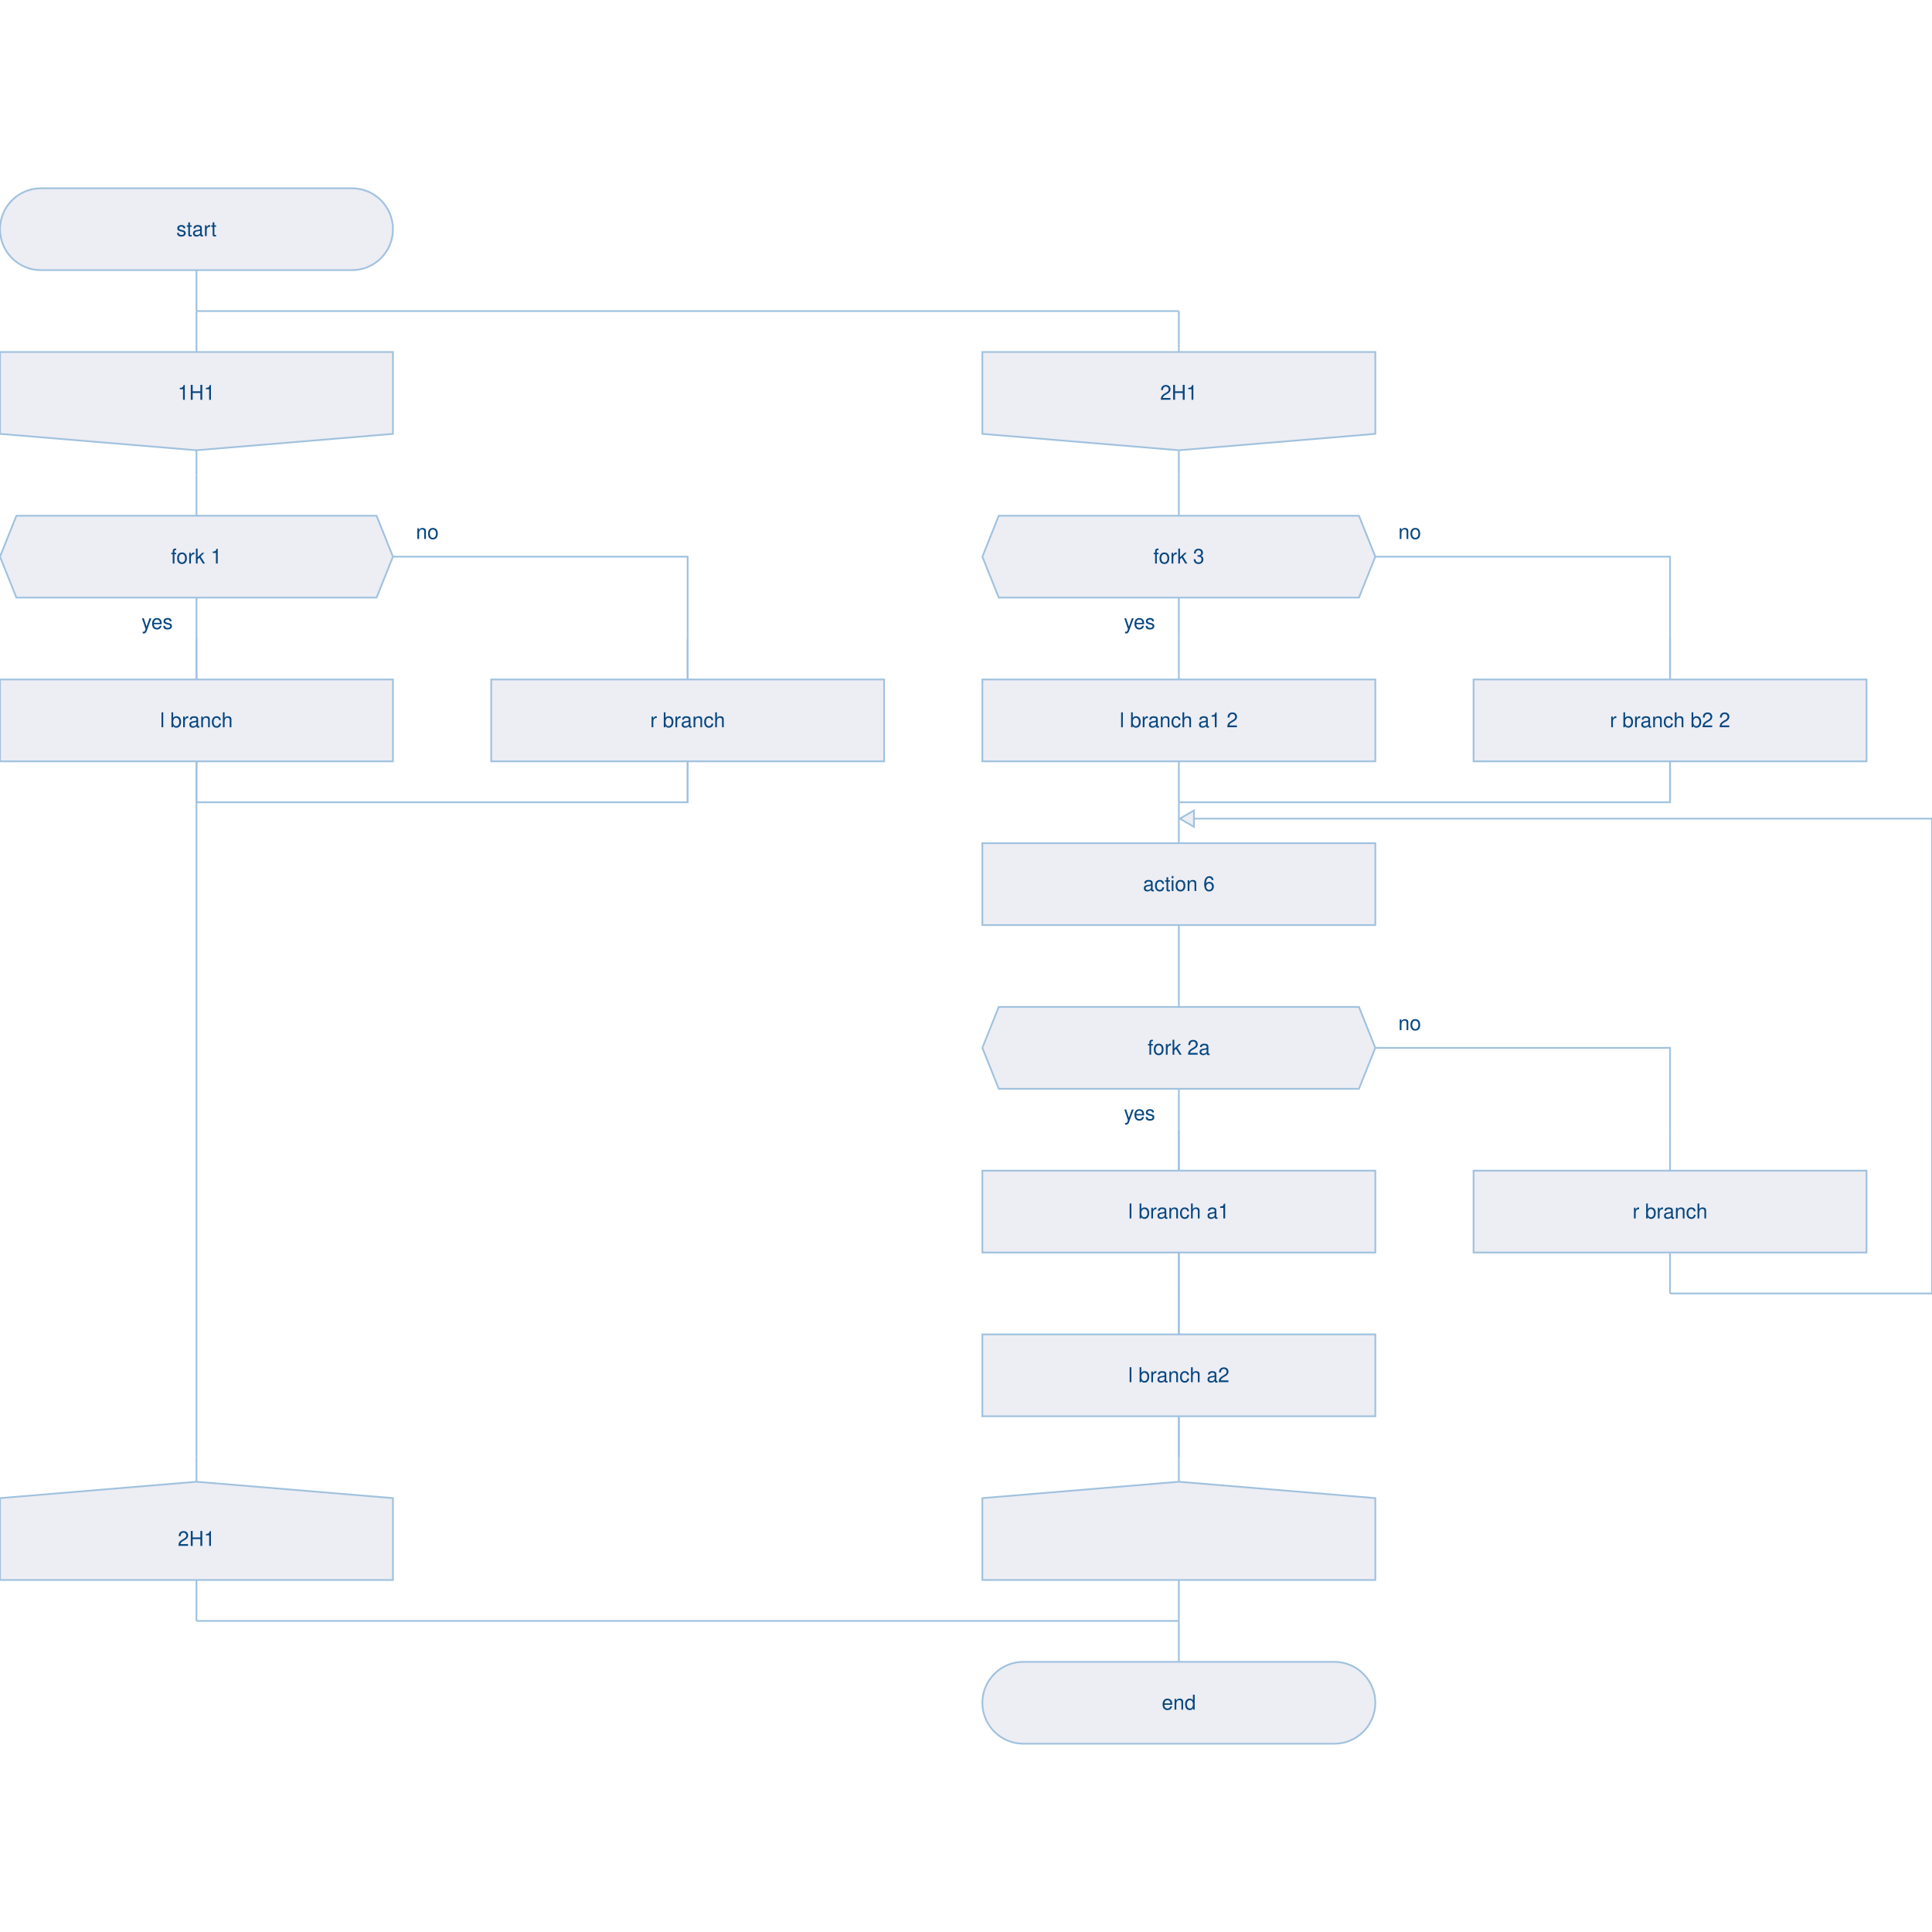
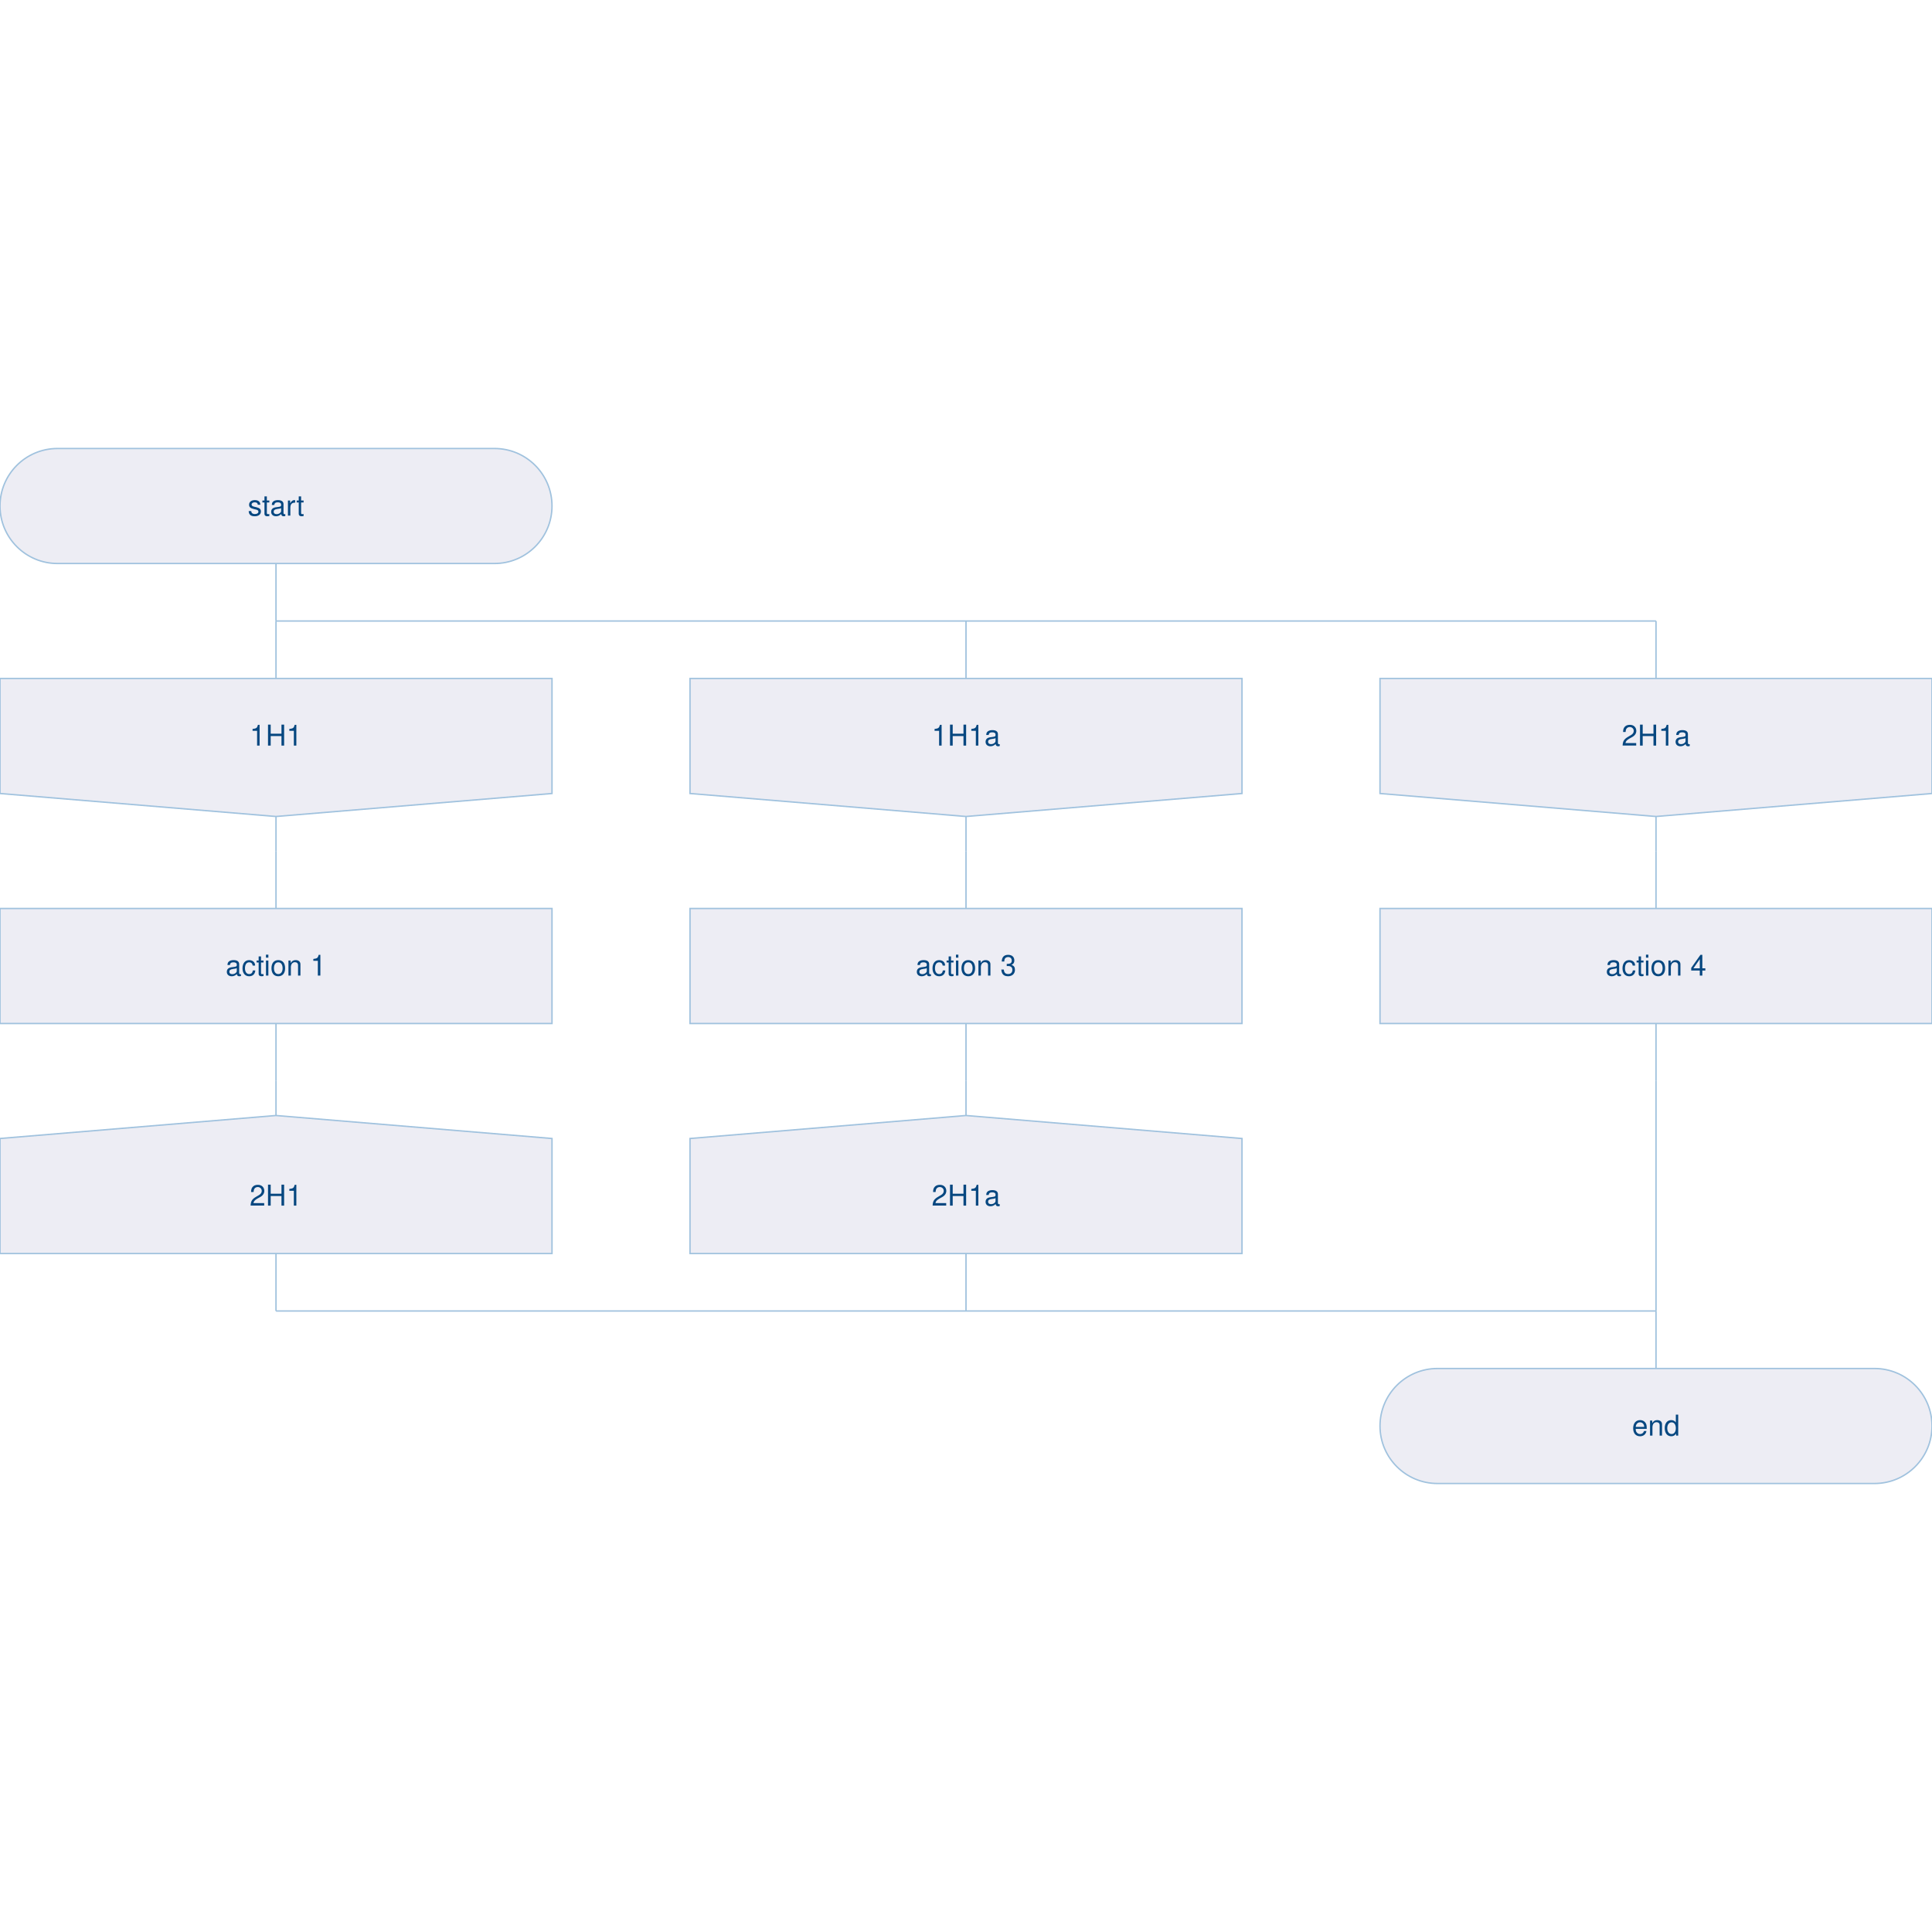
<svg xmlns="http://www.w3.org/2000/svg" font-size="1" viewBox="0.0 0.0 1000.0 1000.0" stroke="rgb(0,0,0)" width="1000" stroke-opacity="1" height="1000" version="1.1">
  <defs />
-   <g stroke-linejoin="miter" fill-opacity="1.0" fill="rgb(237,237,244)" stroke="rgb(160,194,222)" stroke-linecap="butt" stroke-miterlimit="10.0" stroke-opacity="1.0" stroke-width="0.897">
-     <path d="M 711.864,881.356 h 0 c 0,-11.701 -9.486,-21.186 -21.186 -21.186h -161.017 c -11.701,-0 -21.186,9.486 -21.186 21.186h 0 c -0,11.701 9.486,21.186 21.186 21.186h 161.017 c 11.701,0 21.186,-9.486 21.186 -21.186Z" />
+   <g stroke-linejoin="miter" fill-opacity="1.0" fill="rgb(237,237,244)" stroke="rgb(160,194,222)" stroke-linecap="butt" stroke-miterlimit="10.0" stroke-opacity="1.0" stroke-width="0.732">
+     <path d="M 1000,738.095 h 0 c 0,-16.437 -13.325,-29.762 -29.762 -29.762h -226.19 c -16.437,-0 -29.762,13.325 -29.762 29.762h 0 c -0,16.437 13.325,29.762 29.762 29.762h 226.19 c 16.437,0 29.762,-13.325 29.762 -29.762Z" />
  </g>
-   <g stroke-linejoin="miter" fill-opacity="1.0" font-size="10.593px" fill="rgb(6,71,128)" stroke="rgb(0,0,0)" font-weight="300" font-family="helvetica" stroke-linecap="butt" stroke-miterlimit="10.0" stroke-opacity="1.0" stroke-width="3.589">
-     <text transform="matrix(1,0,0,1,610.1695,881.3559)" stroke="none" dominant-baseline="middle" text-anchor="middle">end</text>
+   <g stroke-linejoin="miter" fill-opacity="1.0" font-size="14.881px" fill="rgb(6,71,128)" stroke="rgb(0,0,0)" font-weight="300" font-family="helvetica" stroke-linecap="butt" stroke-miterlimit="10.0" stroke-opacity="1.0" stroke-width="2.928">
+     <text transform="matrix(1,0,0,1,857.1429,738.0952)" stroke="none" dominant-baseline="middle" text-anchor="middle">end</text>
  </g>
-   <g stroke-linejoin="miter" fill-opacity="0.0" fill="rgb(0,0,0)" stroke="rgb(160,194,222)" stroke-linecap="butt" stroke-miterlimit="10.0" stroke-opacity="1.0" stroke-width="0.897">
-     <path d="M 610.169,838.983 v 21.186 " />
+   <g stroke-linejoin="miter" fill-opacity="0.0" fill="rgb(0,0,0)" stroke="rgb(160,194,222)" stroke-linecap="butt" stroke-miterlimit="10.0" stroke-opacity="1.0" stroke-width="0.732">
+     <path d="M 857.143,678.571 v 29.762 " />
  </g>
-   <g stroke-linejoin="miter" fill-opacity="0.0" fill="rgb(0,0,0)" stroke="rgb(160,194,222)" stroke-linecap="butt" stroke-miterlimit="10.0" stroke-opacity="1.0" stroke-width="0.897">
-     <path d="M 101.695,838.983 h 508.475 " />
+   <g stroke-linejoin="miter" fill-opacity="0.0" fill="rgb(0,0,0)" stroke="rgb(160,194,222)" stroke-linecap="butt" stroke-miterlimit="10.0" stroke-opacity="1.0" stroke-width="0.732">
+     <path d="M 500,678.571 h 357.143 " />
  </g>
-   <g stroke-linejoin="miter" fill-opacity="0.0" fill="rgb(0,0,0)" stroke="rgb(160,194,222)" stroke-linecap="butt" stroke-miterlimit="10.0" stroke-opacity="1.0" stroke-width="0.897">
-     <path d="M 101.695,161.017 h 508.475 " />
+   <g stroke-linejoin="miter" fill-opacity="0.0" fill="rgb(0,0,0)" stroke="rgb(160,194,222)" stroke-linecap="butt" stroke-miterlimit="10.0" stroke-opacity="1.0" stroke-width="0.732">
+     <path d="M 500,321.429 h 357.143 " />
  </g>
-   <g stroke-linejoin="miter" fill-opacity="0.0" fill="rgb(0,0,0)" stroke="rgb(160,194,222)" stroke-linecap="butt" stroke-miterlimit="10.0" stroke-opacity="1.0" stroke-width="0.897">
-     <path d="M 610.169,817.797 v 21.186 " />
+   <g stroke-linejoin="miter" fill-opacity="0.0" fill="rgb(0,0,0)" stroke="rgb(160,194,222)" stroke-linecap="butt" stroke-miterlimit="10.0" stroke-opacity="1.0" stroke-width="0.732">
+     <path d="M 857.143,559.524 v 119.048 " />
  </g>
-   <g stroke-linejoin="miter" fill-opacity="1.0" fill="rgb(237,237,244)" stroke="rgb(160,194,222)" stroke-linecap="butt" stroke-miterlimit="10.0" stroke-opacity="1.0" stroke-width="0.897">
-     <path d="M 508.475,775.424 l 101.695,-8.475 l 101.695,8.475 v 42.373 h -203.39 Z" />
+   <g stroke-linejoin="miter" fill-opacity="0.0" fill="rgb(0,0,0)" stroke="rgb(160,194,222)" stroke-linecap="butt" stroke-miterlimit="10.0" stroke-opacity="1.0" stroke-width="0.732">
+     <path d="M 857.143,529.762 v 29.762 " />
  </g>
-   <g stroke-linejoin="miter" fill-opacity="1.0" font-size="10.593px" fill="rgb(6,71,128)" stroke="rgb(0,0,0)" font-weight="300" font-family="helvetica" stroke-linecap="butt" stroke-miterlimit="10.0" stroke-opacity="1.0" stroke-width="3.589">
-     <text transform="matrix(1,0,0,1,610.1695,796.6102)" stroke="none" dominant-baseline="middle" text-anchor="middle" />
+   <g stroke-linejoin="miter" fill-opacity="1.0" fill="rgb(237,237,244)" stroke="rgb(160,194,222)" stroke-linecap="butt" stroke-miterlimit="10.0" stroke-opacity="1.0" stroke-width="0.732">
+     <path d="M 714.286,470.238 h 285.714 v 59.524 h -285.714 v -59.524 Z" />
  </g>
-   <g stroke-linejoin="miter" fill-opacity="0.0" fill="rgb(0,0,0)" stroke="rgb(160,194,222)" stroke-linecap="butt" stroke-miterlimit="10.0" stroke-opacity="1.0" stroke-width="0.897">
-     <path d="M 610.169,754.237 v 12.712 " />
+   <g stroke-linejoin="miter" fill-opacity="1.0" font-size="14.881px" fill="rgb(6,71,128)" stroke="rgb(0,0,0)" font-weight="300" font-family="helvetica" stroke-linecap="butt" stroke-miterlimit="10.0" stroke-opacity="1.0" stroke-width="2.928">
+     <text transform="matrix(1,0,0,1,857.1429,500)" stroke="none" dominant-baseline="middle" text-anchor="middle">action 4</text>
  </g>
-   <g stroke-linejoin="miter" fill-opacity="0.0" fill="rgb(0,0,0)" stroke="rgb(160,194,222)" stroke-linecap="butt" stroke-miterlimit="10.0" stroke-opacity="1.0" stroke-width="0.897">
-     <path d="M 610.169,584.746 v 169.492 " />
+   <g stroke-linejoin="miter" fill-opacity="0.0" fill="rgb(0,0,0)" stroke="rgb(160,194,222)" stroke-linecap="butt" stroke-miterlimit="10.0" stroke-opacity="1.0" stroke-width="0.732">
+     <path d="M 857.143,440.476 v 29.762 " />
  </g>
-   <g stroke-linejoin="miter" fill-opacity="0.0" fill="rgb(0,0,0)" stroke="rgb(160,194,222)" stroke-linecap="butt" stroke-miterlimit="10.0" stroke-opacity="1.0" stroke-width="0.897">
-     <path d="M 610.169,563.559 v 21.186 " />
+   <g stroke-linejoin="miter" fill-opacity="0.0" fill="rgb(0,0,0)" stroke="rgb(160,194,222)" stroke-linecap="butt" stroke-miterlimit="10.0" stroke-opacity="1.0" stroke-width="0.732">
+     <path d="M 857.143,422.619 v 17.857 " />
  </g>
-   <g stroke-linejoin="miter" fill-opacity="1.0" fill="rgb(237,237,244)" stroke="rgb(160,194,222)" stroke-linecap="butt" stroke-miterlimit="10.0" stroke-opacity="1.0" stroke-width="0.897">
-     <path d="M 617.997,419.491 l -7.339,4.237 l 7.339,4.237 Z" />
+   <g stroke-linejoin="miter" fill-opacity="1.0" fill="rgb(237,237,244)" stroke="rgb(160,194,222)" stroke-linecap="butt" stroke-miterlimit="10.0" stroke-opacity="1.0" stroke-width="0.732">
+     <path d="M 714.286,351.19 h 285.714 v 59.524 l -142.857,11.905 l -142.857,-11.905 v -59.524 Z" />
  </g>
-   <g stroke-linejoin="miter" fill-opacity="0.0" fill="rgb(0,0,0)" stroke="rgb(160,194,222)" stroke-linecap="butt" stroke-miterlimit="10.0" stroke-opacity="1.0" stroke-width="0.897">
-     <path d="M 864.407,669.491 h 135.593 v -245.763 h -382.458 " />
+   <g stroke-linejoin="miter" fill-opacity="1.0" font-size="14.881px" fill="rgb(6,71,128)" stroke="rgb(0,0,0)" font-weight="300" font-family="helvetica" stroke-linecap="butt" stroke-miterlimit="10.0" stroke-opacity="1.0" stroke-width="2.928">
+     <text transform="matrix(1,0,0,1,857.1429,380.9524)" stroke="none" dominant-baseline="middle" text-anchor="middle">2H1a</text>
  </g>
-   <g stroke-linejoin="miter" fill-opacity="1.0" fill="rgb(237,237,244)" stroke="rgb(160,194,222)" stroke-linecap="butt" stroke-miterlimit="10.0" stroke-opacity="1.0" stroke-width="0.897">
-     <path d="M 762.712,605.932 h 203.39 v 42.373 h -203.39 v -42.373 Z" />
+   <g stroke-linejoin="miter" fill-opacity="0.0" fill="rgb(0,0,0)" stroke="rgb(160,194,222)" stroke-linecap="butt" stroke-miterlimit="10.0" stroke-opacity="1.0" stroke-width="0.732">
+     <path d="M 857.143,321.429 v 29.762 " />
  </g>
-   <g stroke-linejoin="miter" fill-opacity="1.0" font-size="10.593px" fill="rgb(6,71,128)" stroke="rgb(0,0,0)" font-weight="300" font-family="helvetica" stroke-linecap="butt" stroke-miterlimit="10.0" stroke-opacity="1.0" stroke-width="3.589">
-     <text transform="matrix(1,0,0,1,864.4068,627.1186)" stroke="none" dominant-baseline="middle" text-anchor="middle">r branch</text>
+   <g stroke-linejoin="miter" fill-opacity="0.0" fill="rgb(0,0,0)" stroke="rgb(160,194,222)" stroke-linecap="butt" stroke-miterlimit="10.0" stroke-opacity="1.0" stroke-width="0.732">
+     <path d="M 857.143,321.429 h 0 " />
  </g>
-   <g stroke-linejoin="miter" fill-opacity="0.0" fill="rgb(0,0,0)" stroke="rgb(160,194,222)" stroke-linecap="butt" stroke-miterlimit="10.0" stroke-opacity="1.0" stroke-width="0.897">
-     <path d="M 864.407,648.305 v 21.186 " />
+   <g stroke-linejoin="miter" fill-opacity="0.0" fill="rgb(0,0,0)" stroke="rgb(160,194,222)" stroke-linecap="butt" stroke-miterlimit="10.0" stroke-opacity="1.0" stroke-width="0.732">
+     <path d="M 142.857,678.571 h 357.143 " />
  </g>
-   <g stroke-linejoin="miter" fill-opacity="0.0" fill="rgb(0,0,0)" stroke="rgb(160,194,222)" stroke-linecap="butt" stroke-miterlimit="10.0" stroke-opacity="1.0" stroke-width="0.897">
-     <path d="M 864.407,584.746 v 21.186 " />
+   <g stroke-linejoin="miter" fill-opacity="0.0" fill="rgb(0,0,0)" stroke="rgb(160,194,222)" stroke-linecap="butt" stroke-miterlimit="10.0" stroke-opacity="1.0" stroke-width="0.732">
+     <path d="M 142.857,321.429 h 357.143 " />
  </g>
-   <g stroke-linejoin="miter" fill-opacity="0.0" fill="rgb(0,0,0)" stroke="rgb(160,194,222)" stroke-linecap="butt" stroke-miterlimit="10.0" stroke-opacity="1.0" stroke-width="0.897">
-     <path d="M 711.864,542.373 h 152.542 v 42.373 " />
+   <g stroke-linejoin="miter" fill-opacity="0.0" fill="rgb(0,0,0)" stroke="rgb(160,194,222)" stroke-linecap="butt" stroke-miterlimit="10.0" stroke-opacity="1.0" stroke-width="0.732">
+     <path d="M 500,648.809 v 29.762 " />
  </g>
-   <g stroke-linejoin="miter" fill-opacity="0.0" fill="rgb(0,0,0)" stroke="rgb(160,194,222)" stroke-linecap="butt" stroke-miterlimit="10.0" stroke-opacity="1.0" stroke-width="0.897">
-     <path d="M 610.169,754.237 h 0 " />
+   <g stroke-linejoin="miter" fill-opacity="1.0" fill="rgb(237,237,244)" stroke="rgb(160,194,222)" stroke-linecap="butt" stroke-miterlimit="10.0" stroke-opacity="1.0" stroke-width="0.732">
+     <path d="M 357.143,589.286 l 142.857,-11.905 l 142.857,11.905 v 59.524 h -285.714 Z" />
  </g>
-   <g stroke-linejoin="miter" fill-opacity="1.0" font-size="10.593px" fill="rgb(6,71,128)" stroke="rgb(0,0,0)" font-weight="300" font-family="helvetica" stroke-linecap="butt" stroke-miterlimit="10.0" stroke-opacity="1.0" stroke-width="3.589">
-     <text transform="matrix(1,0,0,1,589.8305,576.2712)" stroke="none" dominant-baseline="middle" text-anchor="middle">yes</text>
+   <g stroke-linejoin="miter" fill-opacity="1.0" font-size="14.881px" fill="rgb(6,71,128)" stroke="rgb(0,0,0)" font-weight="300" font-family="helvetica" stroke-linecap="butt" stroke-miterlimit="10.0" stroke-opacity="1.0" stroke-width="2.928">
+     <text transform="matrix(1,0,0,1,500,619.0476)" stroke="none" dominant-baseline="middle" text-anchor="middle">2H1a</text>
  </g>
-   <g stroke-linejoin="miter" fill-opacity="1.0" font-size="10.593px" fill="rgb(6,71,128)" stroke="rgb(0,0,0)" font-weight="300" font-family="helvetica" stroke-linecap="butt" stroke-miterlimit="10.0" stroke-opacity="1.0" stroke-width="3.589">
-     <text transform="matrix(1,0,0,1,729.661,529.661)" stroke="none" dominant-baseline="middle" text-anchor="middle">no</text>
+   <g stroke-linejoin="miter" fill-opacity="0.0" fill="rgb(0,0,0)" stroke="rgb(160,194,222)" stroke-linecap="butt" stroke-miterlimit="10.0" stroke-opacity="1.0" stroke-width="0.732">
+     <path d="M 500,559.524 v 17.857 " />
  </g>
-   <g stroke-linejoin="miter" fill-opacity="1.0" fill="rgb(237,237,244)" stroke="rgb(160,194,222)" stroke-linecap="butt" stroke-miterlimit="10.0" stroke-opacity="1.0" stroke-width="0.897">
-     <path d="M 508.475,690.678 h 203.39 v 42.373 h -203.39 v -42.373 Z" />
+   <g stroke-linejoin="miter" fill-opacity="0.0" fill="rgb(0,0,0)" stroke="rgb(160,194,222)" stroke-linecap="butt" stroke-miterlimit="10.0" stroke-opacity="1.0" stroke-width="0.732">
+     <path d="M 500,559.524 h 0 " />
  </g>
-   <g stroke-linejoin="miter" fill-opacity="1.0" font-size="10.593px" fill="rgb(6,71,128)" stroke="rgb(0,0,0)" font-weight="300" font-family="helvetica" stroke-linecap="butt" stroke-miterlimit="10.0" stroke-opacity="1.0" stroke-width="3.589">
-     <text transform="matrix(1,0,0,1,610.1695,711.8644)" stroke="none" dominant-baseline="middle" text-anchor="middle">l branch a2</text>
+   <g stroke-linejoin="miter" fill-opacity="0.0" fill="rgb(0,0,0)" stroke="rgb(160,194,222)" stroke-linecap="butt" stroke-miterlimit="10.0" stroke-opacity="1.0" stroke-width="0.732">
+     <path d="M 500,529.762 v 29.762 " />
  </g>
-   <g stroke-linejoin="miter" fill-opacity="0.0" fill="rgb(0,0,0)" stroke="rgb(160,194,222)" stroke-linecap="butt" stroke-miterlimit="10.0" stroke-opacity="1.0" stroke-width="0.897">
-     <path d="M 610.169,733.051 v 21.186 " />
+   <g stroke-linejoin="miter" fill-opacity="1.0" fill="rgb(237,237,244)" stroke="rgb(160,194,222)" stroke-linecap="butt" stroke-miterlimit="10.0" stroke-opacity="1.0" stroke-width="0.732">
+     <path d="M 357.143,470.238 h 285.714 v 59.524 h -285.714 v -59.524 Z" />
  </g>
-   <g stroke-linejoin="miter" fill-opacity="1.0" fill="rgb(237,237,244)" stroke="rgb(160,194,222)" stroke-linecap="butt" stroke-miterlimit="10.0" stroke-opacity="1.0" stroke-width="0.897">
-     <path d="M 508.475,605.932 h 203.39 v 42.373 h -203.39 v -42.373 Z" />
+   <g stroke-linejoin="miter" fill-opacity="1.0" font-size="14.881px" fill="rgb(6,71,128)" stroke="rgb(0,0,0)" font-weight="300" font-family="helvetica" stroke-linecap="butt" stroke-miterlimit="10.0" stroke-opacity="1.0" stroke-width="2.928">
+     <text transform="matrix(1,0,0,1,500,500)" stroke="none" dominant-baseline="middle" text-anchor="middle">action 3</text>
  </g>
-   <g stroke-linejoin="miter" fill-opacity="1.0" font-size="10.593px" fill="rgb(6,71,128)" stroke="rgb(0,0,0)" font-weight="300" font-family="helvetica" stroke-linecap="butt" stroke-miterlimit="10.0" stroke-opacity="1.0" stroke-width="3.589">
-     <text transform="matrix(1,0,0,1,610.1695,627.1186)" stroke="none" dominant-baseline="middle" text-anchor="middle">l branch a1</text>
+   <g stroke-linejoin="miter" fill-opacity="0.0" fill="rgb(0,0,0)" stroke="rgb(160,194,222)" stroke-linecap="butt" stroke-miterlimit="10.0" stroke-opacity="1.0" stroke-width="0.732">
+     <path d="M 500,440.476 v 29.762 " />
  </g>
-   <g stroke-linejoin="miter" fill-opacity="0.0" fill="rgb(0,0,0)" stroke="rgb(160,194,222)" stroke-linecap="butt" stroke-miterlimit="10.0" stroke-opacity="1.0" stroke-width="0.897">
-     <path d="M 610.169,648.305 v 21.186 " />
+   <g stroke-linejoin="miter" fill-opacity="0.0" fill="rgb(0,0,0)" stroke="rgb(160,194,222)" stroke-linecap="butt" stroke-miterlimit="10.0" stroke-opacity="1.0" stroke-width="0.732">
+     <path d="M 500,422.619 v 17.857 " />
  </g>
-   <g stroke-linejoin="miter" fill-opacity="0.0" fill="rgb(0,0,0)" stroke="rgb(160,194,222)" stroke-linecap="butt" stroke-miterlimit="10.0" stroke-opacity="1.0" stroke-width="0.897">
-     <path d="M 610.169,584.746 v 21.186 " />
+   <g stroke-linejoin="miter" fill-opacity="1.0" fill="rgb(237,237,244)" stroke="rgb(160,194,222)" stroke-linecap="butt" stroke-miterlimit="10.0" stroke-opacity="1.0" stroke-width="0.732">
+     <path d="M 357.143,351.19 h 285.714 v 59.524 l -142.857,11.905 l -142.857,-11.905 v -59.524 Z" />
  </g>
-   <g stroke-linejoin="miter" fill-opacity="0.0" fill="rgb(0,0,0)" stroke="rgb(160,194,222)" stroke-linecap="butt" stroke-miterlimit="10.0" stroke-opacity="1.0" stroke-width="0.897">
-     <path d="M 610.169,669.491 v 21.186 " />
+   <g stroke-linejoin="miter" fill-opacity="1.0" font-size="14.881px" fill="rgb(6,71,128)" stroke="rgb(0,0,0)" font-weight="300" font-family="helvetica" stroke-linecap="butt" stroke-miterlimit="10.0" stroke-opacity="1.0" stroke-width="2.928">
+     <text transform="matrix(1,0,0,1,500,380.9524)" stroke="none" dominant-baseline="middle" text-anchor="middle">1H1a</text>
  </g>
-   <g stroke-linejoin="miter" fill-opacity="1.0" fill="rgb(237,237,244)" stroke="rgb(160,194,222)" stroke-linecap="butt" stroke-miterlimit="10.0" stroke-opacity="1.0" stroke-width="0.897">
-     <path d="M 516.949,521.186 h 186.441 l 8.475,21.186 l -8.475,21.186 h -186.441 l -8.475,-21.186 l 8.475,-21.186 Z" />
+   <g stroke-linejoin="miter" fill-opacity="0.0" fill="rgb(0,0,0)" stroke="rgb(160,194,222)" stroke-linecap="butt" stroke-miterlimit="10.0" stroke-opacity="1.0" stroke-width="0.732">
+     <path d="M 500,321.429 v 29.762 " />
  </g>
-   <g stroke-linejoin="miter" fill-opacity="1.0" font-size="10.593px" fill="rgb(6,71,128)" stroke="rgb(0,0,0)" font-weight="300" font-family="helvetica" stroke-linecap="butt" stroke-miterlimit="10.0" stroke-opacity="1.0" stroke-width="3.589">
-     <text transform="matrix(1,0,0,1,610.1695,542.3729)" stroke="none" dominant-baseline="middle" text-anchor="middle">fork 2a</text>
+   <g stroke-linejoin="miter" fill-opacity="0.0" fill="rgb(0,0,0)" stroke="rgb(160,194,222)" stroke-linecap="butt" stroke-miterlimit="10.0" stroke-opacity="1.0" stroke-width="0.732">
+     <path d="M 500,321.429 h 0 " />
  </g>
-   <g stroke-linejoin="miter" fill-opacity="0.0" fill="rgb(0,0,0)" stroke="rgb(160,194,222)" stroke-linecap="butt" stroke-miterlimit="10.0" stroke-opacity="1.0" stroke-width="0.897">
-     <path d="M 610.169,500 v 21.186 " />
+   <g stroke-linejoin="miter" fill-opacity="0.0" fill="rgb(0,0,0)" stroke="rgb(160,194,222)" stroke-linecap="butt" stroke-miterlimit="10.0" stroke-opacity="1.0" stroke-width="0.732">
+     <path d="M 142.857,648.809 v 29.762 " />
  </g>
-   <g stroke-linejoin="miter" fill-opacity="0.0" fill="rgb(0,0,0)" stroke="rgb(160,194,222)" stroke-linecap="butt" stroke-miterlimit="10.0" stroke-opacity="1.0" stroke-width="0.897">
-     <path d="M 610.169,478.814 v 21.186 " />
+   <g stroke-linejoin="miter" fill-opacity="1.0" fill="rgb(237,237,244)" stroke="rgb(160,194,222)" stroke-linecap="butt" stroke-miterlimit="10.0" stroke-opacity="1.0" stroke-width="0.732">
+     <path d="M -0,589.286 l 142.857,-11.905 l 142.857,11.905 v 59.524 h -285.714 Z" />
  </g>
-   <g stroke-linejoin="miter" fill-opacity="1.0" fill="rgb(237,237,244)" stroke="rgb(160,194,222)" stroke-linecap="butt" stroke-miterlimit="10.0" stroke-opacity="1.0" stroke-width="0.897">
-     <path d="M 508.475,436.441 h 203.39 v 42.373 h -203.39 v -42.373 Z" />
+   <g stroke-linejoin="miter" fill-opacity="1.0" font-size="14.881px" fill="rgb(6,71,128)" stroke="rgb(0,0,0)" font-weight="300" font-family="helvetica" stroke-linecap="butt" stroke-miterlimit="10.0" stroke-opacity="1.0" stroke-width="2.928">
+     <text transform="matrix(1,0,0,1,142.8571,619.0476)" stroke="none" dominant-baseline="middle" text-anchor="middle">2H1</text>
  </g>
-   <g stroke-linejoin="miter" fill-opacity="1.0" font-size="10.593px" fill="rgb(6,71,128)" stroke="rgb(0,0,0)" font-weight="300" font-family="helvetica" stroke-linecap="butt" stroke-miterlimit="10.0" stroke-opacity="1.0" stroke-width="3.589">
-     <text transform="matrix(1,0,0,1,610.1695,457.6271)" stroke="none" dominant-baseline="middle" text-anchor="middle">action 6</text>
+   <g stroke-linejoin="miter" fill-opacity="0.0" fill="rgb(0,0,0)" stroke="rgb(160,194,222)" stroke-linecap="butt" stroke-miterlimit="10.0" stroke-opacity="1.0" stroke-width="0.732">
+     <path d="M 142.857,559.524 v 17.857 " />
  </g>
-   <g stroke-linejoin="miter" fill-opacity="0.0" fill="rgb(0,0,0)" stroke="rgb(160,194,222)" stroke-linecap="butt" stroke-miterlimit="10.0" stroke-opacity="1.0" stroke-width="0.897">
-     <path d="M 610.169,415.254 v 21.186 " />
+   <g stroke-linejoin="miter" fill-opacity="0.0" fill="rgb(0,0,0)" stroke="rgb(160,194,222)" stroke-linecap="butt" stroke-miterlimit="10.0" stroke-opacity="1.0" stroke-width="0.732">
+     <path d="M 142.857,559.524 h 0 " />
  </g>
-   <g stroke-linejoin="miter" fill-opacity="0.0" fill="rgb(0,0,0)" stroke="rgb(160,194,222)" stroke-linecap="butt" stroke-miterlimit="10.0" stroke-opacity="1.0" stroke-width="0.897">
-     <path d="M 610.169,309.322 v 21.186 " />
+   <g stroke-linejoin="miter" fill-opacity="0.0" fill="rgb(0,0,0)" stroke="rgb(160,194,222)" stroke-linecap="butt" stroke-miterlimit="10.0" stroke-opacity="1.0" stroke-width="0.732">
+     <path d="M 142.857,529.762 v 29.762 " />
  </g>
-   <g stroke-linejoin="miter" fill-opacity="0.0" fill="rgb(0,0,0)" stroke="rgb(160,194,222)" stroke-linecap="butt" stroke-miterlimit="10.0" stroke-opacity="1.0" stroke-width="0.897">
-     <path d="M 864.407,330.509 v 84.746 h -254.237 " />
+   <g stroke-linejoin="miter" fill-opacity="1.0" fill="rgb(237,237,244)" stroke="rgb(160,194,222)" stroke-linecap="butt" stroke-miterlimit="10.0" stroke-opacity="1.0" stroke-width="0.732">
+     <path d="M -0,470.238 h 285.714 v 59.524 h -285.714 v -59.524 Z" />
  </g>
-   <g stroke-linejoin="miter" fill-opacity="1.0" fill="rgb(237,237,244)" stroke="rgb(160,194,222)" stroke-linecap="butt" stroke-miterlimit="10.0" stroke-opacity="1.0" stroke-width="0.897">
-     <path d="M 762.712,351.695 h 203.39 v 42.373 h -203.39 v -42.373 Z" />
+   <g stroke-linejoin="miter" fill-opacity="1.0" font-size="14.881px" fill="rgb(6,71,128)" stroke="rgb(0,0,0)" font-weight="300" font-family="helvetica" stroke-linecap="butt" stroke-miterlimit="10.0" stroke-opacity="1.0" stroke-width="2.928">
+     <text transform="matrix(1,0,0,1,142.8571,500)" stroke="none" dominant-baseline="middle" text-anchor="middle">action 1</text>
  </g>
-   <g stroke-linejoin="miter" fill-opacity="1.0" font-size="10.593px" fill="rgb(6,71,128)" stroke="rgb(0,0,0)" font-weight="300" font-family="helvetica" stroke-linecap="butt" stroke-miterlimit="10.0" stroke-opacity="1.0" stroke-width="3.589">
-     <text transform="matrix(1,0,0,1,864.4068,372.8814)" stroke="none" dominant-baseline="middle" text-anchor="middle">r branch b2 2</text>
+   <g stroke-linejoin="miter" fill-opacity="0.0" fill="rgb(0,0,0)" stroke="rgb(160,194,222)" stroke-linecap="butt" stroke-miterlimit="10.0" stroke-opacity="1.0" stroke-width="0.732">
+     <path d="M 142.857,440.476 v 29.762 " />
  </g>
-   <g stroke-linejoin="miter" fill-opacity="0.0" fill="rgb(0,0,0)" stroke="rgb(160,194,222)" stroke-linecap="butt" stroke-miterlimit="10.0" stroke-opacity="1.0" stroke-width="0.897">
-     <path d="M 864.407,394.068 v 21.186 " />
+   <g stroke-linejoin="miter" fill-opacity="0.0" fill="rgb(0,0,0)" stroke="rgb(160,194,222)" stroke-linecap="butt" stroke-miterlimit="10.0" stroke-opacity="1.0" stroke-width="0.732">
+     <path d="M 142.857,422.619 v 17.857 " />
  </g>
-   <g stroke-linejoin="miter" fill-opacity="0.0" fill="rgb(0,0,0)" stroke="rgb(160,194,222)" stroke-linecap="butt" stroke-miterlimit="10.0" stroke-opacity="1.0" stroke-width="0.897">
-     <path d="M 864.407,330.509 v 21.186 " />
+   <g stroke-linejoin="miter" fill-opacity="1.0" fill="rgb(237,237,244)" stroke="rgb(160,194,222)" stroke-linecap="butt" stroke-miterlimit="10.0" stroke-opacity="1.0" stroke-width="0.732">
+     <path d="M -0,351.19 h 285.714 v 59.524 l -142.857,11.905 l -142.857,-11.905 v -59.524 Z" />
  </g>
-   <g stroke-linejoin="miter" fill-opacity="0.0" fill="rgb(0,0,0)" stroke="rgb(160,194,222)" stroke-linecap="butt" stroke-miterlimit="10.0" stroke-opacity="1.0" stroke-width="0.897">
-     <path d="M 711.864,288.136 h 152.542 v 42.373 " />
+   <g stroke-linejoin="miter" fill-opacity="1.0" font-size="14.881px" fill="rgb(6,71,128)" stroke="rgb(0,0,0)" font-weight="300" font-family="helvetica" stroke-linecap="butt" stroke-miterlimit="10.0" stroke-opacity="1.0" stroke-width="2.928">
+     <text transform="matrix(1,0,0,1,142.8571,380.9524)" stroke="none" dominant-baseline="middle" text-anchor="middle">1H1</text>
  </g>
-   <g stroke-linejoin="miter" fill-opacity="0.0" fill="rgb(0,0,0)" stroke="rgb(160,194,222)" stroke-linecap="butt" stroke-miterlimit="10.0" stroke-opacity="1.0" stroke-width="0.897">
-     <path d="M 610.169,415.254 h 0 " />
+   <g stroke-linejoin="miter" fill-opacity="0.0" fill="rgb(0,0,0)" stroke="rgb(160,194,222)" stroke-linecap="butt" stroke-miterlimit="10.0" stroke-opacity="1.0" stroke-width="0.732">
+     <path d="M 142.857,321.429 v 29.762 " />
  </g>
-   <g stroke-linejoin="miter" fill-opacity="1.0" font-size="10.593px" fill="rgb(6,71,128)" stroke="rgb(0,0,0)" font-weight="300" font-family="helvetica" stroke-linecap="butt" stroke-miterlimit="10.0" stroke-opacity="1.0" stroke-width="3.589">
-     <text transform="matrix(1,0,0,1,589.8305,322.0339)" stroke="none" dominant-baseline="middle" text-anchor="middle">yes</text>
+   <g stroke-linejoin="miter" fill-opacity="0.0" fill="rgb(0,0,0)" stroke="rgb(160,194,222)" stroke-linecap="butt" stroke-miterlimit="10.0" stroke-opacity="1.0" stroke-width="0.732">
+     <path d="M 142.857,321.429 h 0 " />
  </g>
-   <g stroke-linejoin="miter" fill-opacity="1.0" font-size="10.593px" fill="rgb(6,71,128)" stroke="rgb(0,0,0)" font-weight="300" font-family="helvetica" stroke-linecap="butt" stroke-miterlimit="10.0" stroke-opacity="1.0" stroke-width="3.589">
-     <text transform="matrix(1,0,0,1,729.661,275.4237)" stroke="none" dominant-baseline="middle" text-anchor="middle">no</text>
+   <g stroke-linejoin="miter" fill-opacity="0.0" fill="rgb(0,0,0)" stroke="rgb(160,194,222)" stroke-linecap="butt" stroke-miterlimit="10.0" stroke-opacity="1.0" stroke-width="0.732">
+     <path d="M 142.857,291.667 v 29.762 " />
  </g>
-   <g stroke-linejoin="miter" fill-opacity="1.0" fill="rgb(237,237,244)" stroke="rgb(160,194,222)" stroke-linecap="butt" stroke-miterlimit="10.0" stroke-opacity="1.0" stroke-width="0.897">
-     <path d="M 508.475,351.695 h 203.39 v 42.373 h -203.39 v -42.373 Z" />
+   <g stroke-linejoin="miter" fill-opacity="1.0" fill="rgb(237,237,244)" stroke="rgb(160,194,222)" stroke-linecap="butt" stroke-miterlimit="10.0" stroke-opacity="1.0" stroke-width="0.732">
+     <path d="M 285.714,261.905 h 0 c 0,-16.437 -13.325,-29.762 -29.762 -29.762h -226.19 c -16.437,-0 -29.762,13.325 -29.762 29.762h 0 c -0,16.437 13.325,29.762 29.762 29.762h 226.19 c 16.437,0 29.762,-13.325 29.762 -29.762Z" />
  </g>
-   <g stroke-linejoin="miter" fill-opacity="1.0" font-size="10.593px" fill="rgb(6,71,128)" stroke="rgb(0,0,0)" font-weight="300" font-family="helvetica" stroke-linecap="butt" stroke-miterlimit="10.0" stroke-opacity="1.0" stroke-width="3.589">
-     <text transform="matrix(1,0,0,1,610.1695,372.8814)" stroke="none" dominant-baseline="middle" text-anchor="middle">l branch a1 2</text>
-   </g>
-   <g stroke-linejoin="miter" fill-opacity="0.0" fill="rgb(0,0,0)" stroke="rgb(160,194,222)" stroke-linecap="butt" stroke-miterlimit="10.0" stroke-opacity="1.0" stroke-width="0.897">
-     <path d="M 610.169,394.068 v 21.186 " />
-   </g>
-   <g stroke-linejoin="miter" fill-opacity="0.0" fill="rgb(0,0,0)" stroke="rgb(160,194,222)" stroke-linecap="butt" stroke-miterlimit="10.0" stroke-opacity="1.0" stroke-width="0.897">
-     <path d="M 610.169,330.509 v 21.186 " />
-   </g>
-   <g stroke-linejoin="miter" fill-opacity="1.0" fill="rgb(237,237,244)" stroke="rgb(160,194,222)" stroke-linecap="butt" stroke-miterlimit="10.0" stroke-opacity="1.0" stroke-width="0.897">
-     <path d="M 516.949,266.949 h 186.441 l 8.475,21.186 l -8.475,21.186 h -186.441 l -8.475,-21.186 l 8.475,-21.186 Z" />
-   </g>
-   <g stroke-linejoin="miter" fill-opacity="1.0" font-size="10.593px" fill="rgb(6,71,128)" stroke="rgb(0,0,0)" font-weight="300" font-family="helvetica" stroke-linecap="butt" stroke-miterlimit="10.0" stroke-opacity="1.0" stroke-width="3.589">
-     <text transform="matrix(1,0,0,1,610.1695,288.1356)" stroke="none" dominant-baseline="middle" text-anchor="middle">fork 3</text>
-   </g>
-   <g stroke-linejoin="miter" fill-opacity="0.0" fill="rgb(0,0,0)" stroke="rgb(160,194,222)" stroke-linecap="butt" stroke-miterlimit="10.0" stroke-opacity="1.0" stroke-width="0.897">
-     <path d="M 610.169,245.763 v 21.186 " />
-   </g>
-   <g stroke-linejoin="miter" fill-opacity="0.0" fill="rgb(0,0,0)" stroke="rgb(160,194,222)" stroke-linecap="butt" stroke-miterlimit="10.0" stroke-opacity="1.0" stroke-width="0.897">
-     <path d="M 610.169,233.051 v 12.712 " />
-   </g>
-   <g stroke-linejoin="miter" fill-opacity="1.0" fill="rgb(237,237,244)" stroke="rgb(160,194,222)" stroke-linecap="butt" stroke-miterlimit="10.0" stroke-opacity="1.0" stroke-width="0.897">
-     <path d="M 508.475,182.203 h 203.39 v 42.373 l -101.695,8.475 l -101.695,-8.475 v -42.373 Z" />
-   </g>
-   <g stroke-linejoin="miter" fill-opacity="1.0" font-size="10.593px" fill="rgb(6,71,128)" stroke="rgb(0,0,0)" font-weight="300" font-family="helvetica" stroke-linecap="butt" stroke-miterlimit="10.0" stroke-opacity="1.0" stroke-width="3.589">
-     <text transform="matrix(1,0,0,1,610.1695,203.3898)" stroke="none" dominant-baseline="middle" text-anchor="middle">2H1</text>
-   </g>
-   <g stroke-linejoin="miter" fill-opacity="0.0" fill="rgb(0,0,0)" stroke="rgb(160,194,222)" stroke-linecap="butt" stroke-miterlimit="10.0" stroke-opacity="1.0" stroke-width="0.897">
-     <path d="M 610.169,161.017 v 21.186 " />
-   </g>
-   <g stroke-linejoin="miter" fill-opacity="0.0" fill="rgb(0,0,0)" stroke="rgb(160,194,222)" stroke-linecap="butt" stroke-miterlimit="10.0" stroke-opacity="1.0" stroke-width="0.897">
-     <path d="M 610.169,161.017 h 0 " />
-   </g>
-   <g stroke-linejoin="miter" fill-opacity="0.0" fill="rgb(0,0,0)" stroke="rgb(160,194,222)" stroke-linecap="butt" stroke-miterlimit="10.0" stroke-opacity="1.0" stroke-width="0.897">
-     <path d="M 101.695,817.797 v 21.186 " />
-   </g>
-   <g stroke-linejoin="miter" fill-opacity="1.0" fill="rgb(237,237,244)" stroke="rgb(160,194,222)" stroke-linecap="butt" stroke-miterlimit="10.0" stroke-opacity="1.0" stroke-width="0.897">
-     <path d="M 0,775.424 l 101.695,-8.475 l 101.695,8.475 v 42.373 h -203.39 Z" />
-   </g>
-   <g stroke-linejoin="miter" fill-opacity="1.0" font-size="10.593px" fill="rgb(6,71,128)" stroke="rgb(0,0,0)" font-weight="300" font-family="helvetica" stroke-linecap="butt" stroke-miterlimit="10.0" stroke-opacity="1.0" stroke-width="3.589">
-     <text transform="matrix(1,0,0,1,101.6949,796.6102)" stroke="none" dominant-baseline="middle" text-anchor="middle">2H1</text>
-   </g>
-   <g stroke-linejoin="miter" fill-opacity="0.0" fill="rgb(0,0,0)" stroke="rgb(160,194,222)" stroke-linecap="butt" stroke-miterlimit="10.0" stroke-opacity="1.0" stroke-width="0.897">
-     <path d="M 101.695,754.237 v 12.712 " />
-   </g>
-   <g stroke-linejoin="miter" fill-opacity="0.0" fill="rgb(0,0,0)" stroke="rgb(160,194,222)" stroke-linecap="butt" stroke-miterlimit="10.0" stroke-opacity="1.0" stroke-width="0.897">
-     <path d="M 101.695,330.509 v 423.729 " />
-   </g>
-   <g stroke-linejoin="miter" fill-opacity="0.0" fill="rgb(0,0,0)" stroke="rgb(160,194,222)" stroke-linecap="butt" stroke-miterlimit="10.0" stroke-opacity="1.0" stroke-width="0.897">
-     <path d="M 101.695,309.322 v 21.186 " />
-   </g>
-   <g stroke-linejoin="miter" fill-opacity="0.0" fill="rgb(0,0,0)" stroke="rgb(160,194,222)" stroke-linecap="butt" stroke-miterlimit="10.0" stroke-opacity="1.0" stroke-width="0.897">
-     <path d="M 355.932,330.509 v 84.746 h -254.237 " />
-   </g>
-   <g stroke-linejoin="miter" fill-opacity="1.0" fill="rgb(237,237,244)" stroke="rgb(160,194,222)" stroke-linecap="butt" stroke-miterlimit="10.0" stroke-opacity="1.0" stroke-width="0.897">
-     <path d="M 254.237,351.695 h 203.39 v 42.373 h -203.39 v -42.373 Z" />
-   </g>
-   <g stroke-linejoin="miter" fill-opacity="1.0" font-size="10.593px" fill="rgb(6,71,128)" stroke="rgb(0,0,0)" font-weight="300" font-family="helvetica" stroke-linecap="butt" stroke-miterlimit="10.0" stroke-opacity="1.0" stroke-width="3.589">
-     <text transform="matrix(1,0,0,1,355.9322,372.8814)" stroke="none" dominant-baseline="middle" text-anchor="middle">r branch</text>
-   </g>
-   <g stroke-linejoin="miter" fill-opacity="0.0" fill="rgb(0,0,0)" stroke="rgb(160,194,222)" stroke-linecap="butt" stroke-miterlimit="10.0" stroke-opacity="1.0" stroke-width="0.897">
-     <path d="M 355.932,394.068 v 21.186 " />
-   </g>
-   <g stroke-linejoin="miter" fill-opacity="0.0" fill="rgb(0,0,0)" stroke="rgb(160,194,222)" stroke-linecap="butt" stroke-miterlimit="10.0" stroke-opacity="1.0" stroke-width="0.897">
-     <path d="M 355.932,330.509 v 21.186 " />
-   </g>
-   <g stroke-linejoin="miter" fill-opacity="0.0" fill="rgb(0,0,0)" stroke="rgb(160,194,222)" stroke-linecap="butt" stroke-miterlimit="10.0" stroke-opacity="1.0" stroke-width="0.897">
-     <path d="M 203.39,288.136 h 152.542 v 42.373 " />
-   </g>
-   <g stroke-linejoin="miter" fill-opacity="0.0" fill="rgb(0,0,0)" stroke="rgb(160,194,222)" stroke-linecap="butt" stroke-miterlimit="10.0" stroke-opacity="1.0" stroke-width="0.897">
-     <path d="M 101.695,415.254 h 0 " />
-   </g>
-   <g stroke-linejoin="miter" fill-opacity="1.0" font-size="10.593px" fill="rgb(6,71,128)" stroke="rgb(0,0,0)" font-weight="300" font-family="helvetica" stroke-linecap="butt" stroke-miterlimit="10.0" stroke-opacity="1.0" stroke-width="3.589">
-     <text transform="matrix(1,0,0,1,81.3559,322.0339)" stroke="none" dominant-baseline="middle" text-anchor="middle">yes</text>
-   </g>
-   <g stroke-linejoin="miter" fill-opacity="1.0" font-size="10.593px" fill="rgb(6,71,128)" stroke="rgb(0,0,0)" font-weight="300" font-family="helvetica" stroke-linecap="butt" stroke-miterlimit="10.0" stroke-opacity="1.0" stroke-width="3.589">
-     <text transform="matrix(1,0,0,1,221.1864,275.4237)" stroke="none" dominant-baseline="middle" text-anchor="middle">no</text>
-   </g>
-   <g stroke-linejoin="miter" fill-opacity="1.0" fill="rgb(237,237,244)" stroke="rgb(160,194,222)" stroke-linecap="butt" stroke-miterlimit="10.0" stroke-opacity="1.0" stroke-width="0.897">
-     <path d="M 0,351.695 h 203.39 v 42.373 h -203.39 v -42.373 Z" />
-   </g>
-   <g stroke-linejoin="miter" fill-opacity="1.0" font-size="10.593px" fill="rgb(6,71,128)" stroke="rgb(0,0,0)" font-weight="300" font-family="helvetica" stroke-linecap="butt" stroke-miterlimit="10.0" stroke-opacity="1.0" stroke-width="3.589">
-     <text transform="matrix(1,0,0,1,101.6949,372.8814)" stroke="none" dominant-baseline="middle" text-anchor="middle">l branch</text>
-   </g>
-   <g stroke-linejoin="miter" fill-opacity="0.0" fill="rgb(0,0,0)" stroke="rgb(160,194,222)" stroke-linecap="butt" stroke-miterlimit="10.0" stroke-opacity="1.0" stroke-width="0.897">
-     <path d="M 101.695,394.068 v 21.186 " />
-   </g>
-   <g stroke-linejoin="miter" fill-opacity="0.0" fill="rgb(0,0,0)" stroke="rgb(160,194,222)" stroke-linecap="butt" stroke-miterlimit="10.0" stroke-opacity="1.0" stroke-width="0.897">
-     <path d="M 101.695,330.509 v 21.186 " />
-   </g>
-   <g stroke-linejoin="miter" fill-opacity="1.0" fill="rgb(237,237,244)" stroke="rgb(160,194,222)" stroke-linecap="butt" stroke-miterlimit="10.0" stroke-opacity="1.0" stroke-width="0.897">
-     <path d="M 8.475,266.949 h 186.441 l 8.475,21.186 l -8.475,21.186 h -186.441 l -8.475,-21.186 l 8.475,-21.186 Z" />
-   </g>
-   <g stroke-linejoin="miter" fill-opacity="1.0" font-size="10.593px" fill="rgb(6,71,128)" stroke="rgb(0,0,0)" font-weight="300" font-family="helvetica" stroke-linecap="butt" stroke-miterlimit="10.0" stroke-opacity="1.0" stroke-width="3.589">
-     <text transform="matrix(1,0,0,1,101.6949,288.1356)" stroke="none" dominant-baseline="middle" text-anchor="middle">fork 1</text>
-   </g>
-   <g stroke-linejoin="miter" fill-opacity="0.0" fill="rgb(0,0,0)" stroke="rgb(160,194,222)" stroke-linecap="butt" stroke-miterlimit="10.0" stroke-opacity="1.0" stroke-width="0.897">
-     <path d="M 101.695,245.763 v 21.186 " />
-   </g>
-   <g stroke-linejoin="miter" fill-opacity="0.0" fill="rgb(0,0,0)" stroke="rgb(160,194,222)" stroke-linecap="butt" stroke-miterlimit="10.0" stroke-opacity="1.0" stroke-width="0.897">
-     <path d="M 101.695,233.051 v 12.712 " />
-   </g>
-   <g stroke-linejoin="miter" fill-opacity="1.0" fill="rgb(237,237,244)" stroke="rgb(160,194,222)" stroke-linecap="butt" stroke-miterlimit="10.0" stroke-opacity="1.0" stroke-width="0.897">
-     <path d="M 0,182.203 h 203.39 v 42.373 l -101.695,8.475 l -101.695,-8.475 v -42.373 Z" />
-   </g>
-   <g stroke-linejoin="miter" fill-opacity="1.0" font-size="10.593px" fill="rgb(6,71,128)" stroke="rgb(0,0,0)" font-weight="300" font-family="helvetica" stroke-linecap="butt" stroke-miterlimit="10.0" stroke-opacity="1.0" stroke-width="3.589">
-     <text transform="matrix(1,0,0,1,101.6949,203.3898)" stroke="none" dominant-baseline="middle" text-anchor="middle">1H1</text>
-   </g>
-   <g stroke-linejoin="miter" fill-opacity="0.0" fill="rgb(0,0,0)" stroke="rgb(160,194,222)" stroke-linecap="butt" stroke-miterlimit="10.0" stroke-opacity="1.0" stroke-width="0.897">
-     <path d="M 101.695,161.017 v 21.186 " />
-   </g>
-   <g stroke-linejoin="miter" fill-opacity="0.0" fill="rgb(0,0,0)" stroke="rgb(160,194,222)" stroke-linecap="butt" stroke-miterlimit="10.0" stroke-opacity="1.0" stroke-width="0.897">
-     <path d="M 101.695,161.017 h 0 " />
-   </g>
-   <g stroke-linejoin="miter" fill-opacity="0.0" fill="rgb(0,0,0)" stroke="rgb(160,194,222)" stroke-linecap="butt" stroke-miterlimit="10.0" stroke-opacity="1.0" stroke-width="0.897">
-     <path d="M 101.695,139.831 v 21.186 " />
-   </g>
-   <g stroke-linejoin="miter" fill-opacity="1.0" fill="rgb(237,237,244)" stroke="rgb(160,194,222)" stroke-linecap="butt" stroke-miterlimit="10.0" stroke-opacity="1.0" stroke-width="0.897">
-     <path d="M 203.39,118.644 h 0 c 0,-11.701 -9.486,-21.186 -21.186 -21.186h -161.017 c -11.701,-0 -21.186,9.486 -21.186 21.186h 0 c -0,11.701 9.486,21.186 21.186 21.186h 161.017 c 11.701,0 21.186,-9.486 21.186 -21.186Z" />
-   </g>
-   <g stroke-linejoin="miter" fill-opacity="1.0" font-size="10.593px" fill="rgb(6,71,128)" stroke="rgb(0,0,0)" font-weight="300" font-family="helvetica" stroke-linecap="butt" stroke-miterlimit="10.0" stroke-opacity="1.0" stroke-width="3.589">
-     <text transform="matrix(1,0,0,1,101.6949,118.6441)" stroke="none" dominant-baseline="middle" text-anchor="middle">start</text>
+   <g stroke-linejoin="miter" fill-opacity="1.0" font-size="14.881px" fill="rgb(6,71,128)" stroke="rgb(0,0,0)" font-weight="300" font-family="helvetica" stroke-linecap="butt" stroke-miterlimit="10.0" stroke-opacity="1.0" stroke-width="2.928">
+     <text transform="matrix(1,0,0,1,142.8571,261.9048)" stroke="none" dominant-baseline="middle" text-anchor="middle">start</text>
  </g>
</svg>
